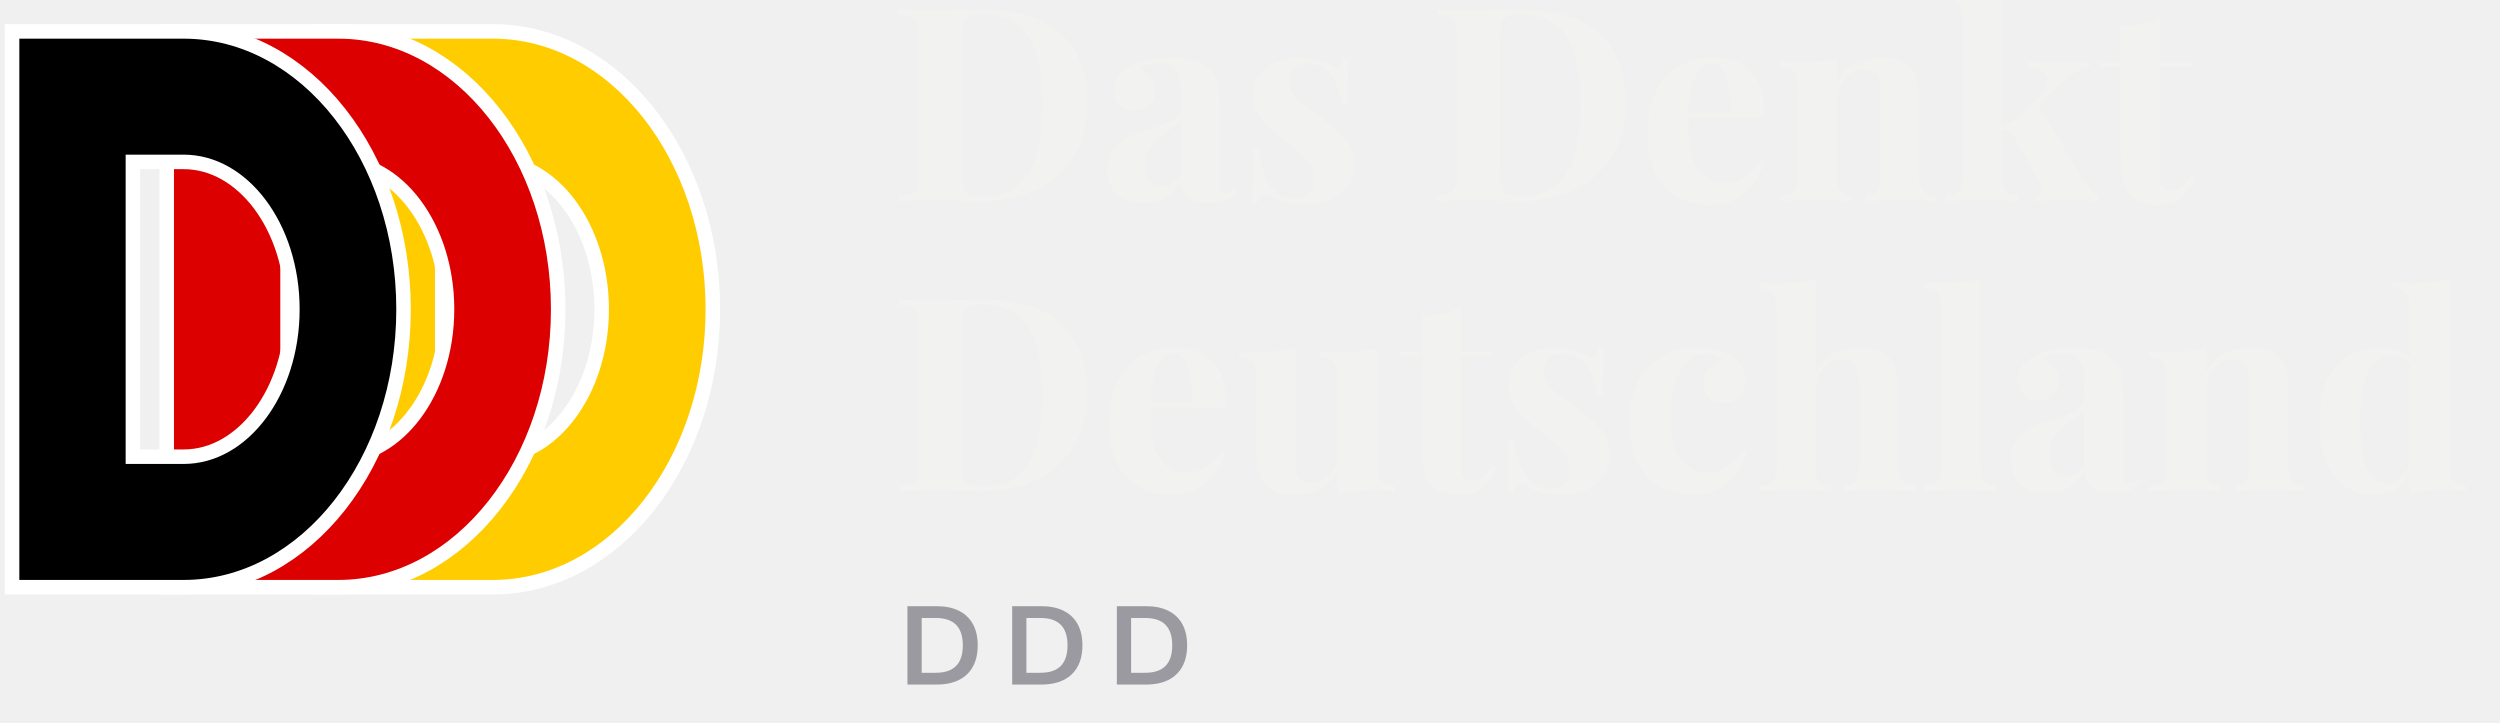
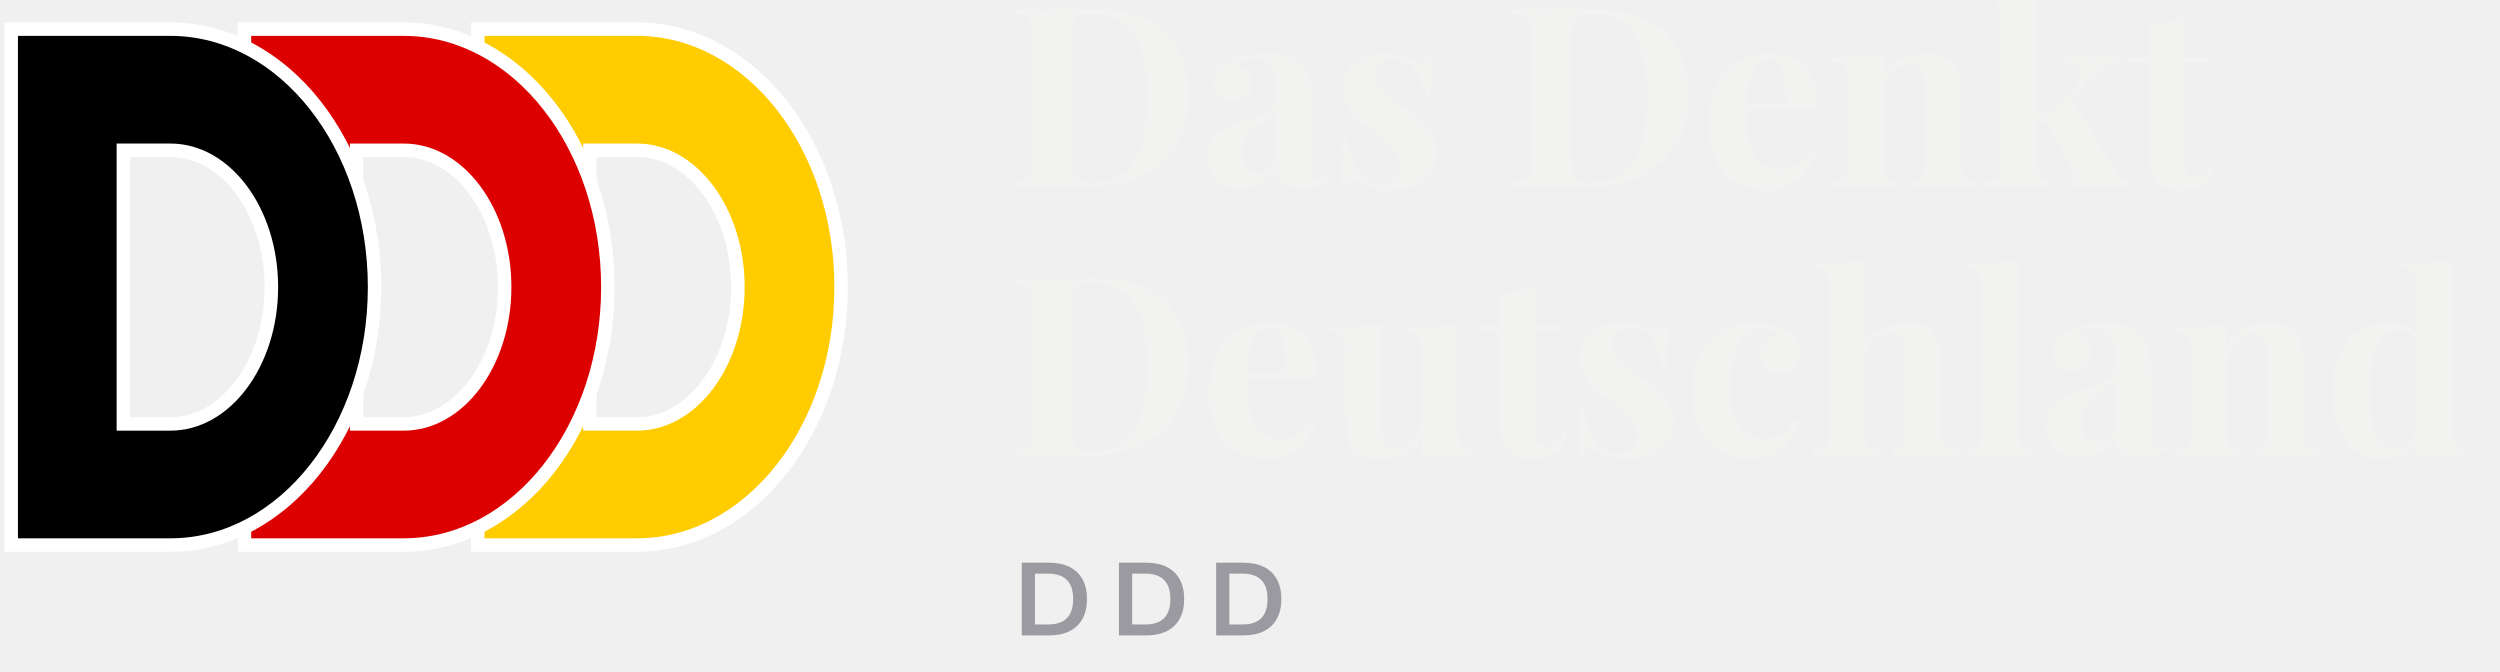
- <svg xmlns="http://www.w3.org/2000/svg" viewBox="-4 -8 517.3 149.6" role="img" aria-label="DDD — Das Denkt Deutschland">
+ <svg xmlns="http://www.w3.org/2000/svg" viewBox="-4 -8 557.3 149.6" role="img" aria-label="DDD — Das Denkt Deutschland">
  <defs>
    <path id="d" fill-rule="evenodd" d="M0 0 H34 A44 56 0 0 1 34 112 H0 Z M22 24 V88 H34 A24 32 0 0 0 34 24 Z" />
+     <path id="loch" d="M22 24 V88 H34 A24 32 0 0 0 34 24 Z" />
+     <mask id="mr" maskUnits="userSpaceOnUse" x="-10" y="-10" width="210" height="135">
+       <rect x="-10" y="-10" width="210" height="135" fill="#fff" />
+       <use href="#loch" fill="#000" stroke="#000" stroke-width="6" />
+     </mask>
+     <mask id="mg" maskUnits="userSpaceOnUse" x="-10" y="-10" width="210" height="135">
+       <rect x="-10" y="-10" width="210" height="135" fill="#fff" />
+       <use href="#loch" fill="#000" stroke="#000" stroke-width="6" />
+       <use href="#loch" transform="translate(52 0)" fill="#000" stroke="#000" stroke-width="6" />
+     </mask>
  </defs>
-   <use href="#d" transform="translate(64 0)" fill="#FFCC00" stroke="#FFFFFF" stroke-width="6" paint-order="stroke" />
-   <use href="#d" transform="translate(32 0)" fill="#DD0000" stroke="#FFFFFF" stroke-width="6" paint-order="stroke" />
+   <g mask="url(#mg)">
+     <use href="#d" transform="translate(104 0)" fill="#FFCC00" stroke="#FFFFFF" stroke-width="6" paint-order="stroke" />
+   </g>
+   <g mask="url(#mr)">
+     <use href="#d" transform="translate(52 0)" fill="#DD0000" stroke="#FFFFFF" stroke-width="6" paint-order="stroke" />
+   </g>
  <use href="#d" fill="#000000" stroke="#FFFFFF" stroke-width="6" paint-order="stroke" />
  <g fill="#F2F2F0">
-     <path d="M199.208 -6Q210.24 -6 215.616 -0.988Q220.992 4.024 220.992 13.376Q220.992 19.48 218.36 24.044Q215.728 28.608 210.716 31.128Q205.704 33.648 198.704 33.648Q197.808 33.648 196.352 33.592Q194.896 33.536 193.328 33.508Q191.76 33.48 190.528 33.48Q188.064 33.48 185.684 33.508Q183.304 33.536 181.904 33.648V32.528Q183.696 32.416 184.592 32.08Q185.488 31.744 185.796 30.736Q186.104 29.728 186.104 27.712V-0.064Q186.104 -2.136 185.796 -3.116Q185.488 -4.096 184.564 -4.46Q183.64 -4.824 181.904 -4.88V-6Q183.304 -5.944 185.684 -5.86Q188.064 -5.776 190.416 -5.832Q192.432 -5.888 194.98 -5.944Q197.528 -6 199.208 -6ZM199.152 -4.992Q196.576 -4.992 195.792 -4.04Q195.008 -3.088 195.008 -0.176V27.824Q195.008 30.736 195.82 31.688Q196.632 32.64 199.208 32.64Q203.912 32.64 206.628 30.428Q209.344 28.216 210.52 23.96Q211.696 19.704 211.696 13.6Q211.696 7.328 210.436 3.212Q209.176 -0.904 206.432 -2.948Q203.688 -4.992 199.152 -4.992ZM232.528 34.04Q230.008 34.04 228.328 33.088Q226.648 32.136 225.864 30.54Q225.08 28.944 225.08 27.04Q225.08 24.632 226.172 23.12Q227.264 21.608 229.0 20.656Q230.736 19.704 232.668 19.088Q234.6 18.472 236.364 17.884Q238.128 17.296 239.22 16.484Q240.312 15.672 240.312 14.384V10.016Q240.312 8.56 239.836 7.412Q239.36 6.264 238.38 5.648Q237.4 5.032 235.832 5.032Q234.712 5.032 233.592 5.34Q232.472 5.648 231.744 6.376Q233.312 6.936 234.18 8.084Q235.048 9.232 235.048 10.688Q235.048 12.592 233.732 13.712Q232.416 14.832 230.624 14.832Q228.608 14.832 227.572 13.572Q226.536 12.312 226.536 10.52Q226.536 8.896 227.348 7.832Q228.16 6.768 229.616 5.816Q231.184 4.92 233.396 4.416Q235.608 3.912 238.184 3.912Q240.76 3.912 242.832 4.444Q244.904 4.976 246.304 6.376Q247.592 7.664 247.984 9.54Q248.376 11.416 248.376 14.272V29.504Q248.376 30.904 248.656 31.436Q248.936 31.968 249.608 31.968Q250.112 31.968 250.588 31.688Q251.064 31.408 251.624 31.016L252.184 31.968Q251.008 32.976 249.468 33.508Q247.928 34.04 246.024 34.04Q243.952 34.04 242.72 33.452Q241.488 32.864 240.956 31.856Q240.424 30.848 240.424 29.504Q239.08 31.632 237.176 32.836Q235.272 34.04 232.528 34.04ZM236.504 30.456Q237.624 30.456 238.548 29.924Q239.472 29.392 240.312 28.16V16.68Q239.808 17.52 238.912 18.192Q238.016 18.864 237.008 19.564Q236 20.264 235.076 21.104Q234.152 21.944 233.592 23.176Q233.032 24.408 233.032 26.144Q233.032 28.328 233.984 29.392Q234.936 30.456 236.504 30.456ZM264.896 3.912Q267.248 3.912 269.012 4.5Q270.776 5.088 271.56 5.648Q273.464 6.936 273.912 3.968H275.088Q274.976 5.536 274.92 7.804Q274.864 10.072 274.864 13.824H273.688Q273.408 11.752 272.624 9.736Q271.84 7.72 270.356 6.432Q268.872 5.144 266.52 5.144Q264.896 5.144 263.776 6.068Q262.656 6.992 262.656 8.728Q262.656 10.408 263.664 11.668Q264.672 12.928 266.268 14.076Q267.864 15.224 269.6 16.512Q271.448 17.912 272.96 19.284Q274.472 20.656 275.368 22.28Q276.264 23.904 276.264 26.144Q276.264 28.664 274.808 30.54Q273.352 32.416 270.972 33.424Q268.592 34.432 265.68 34.432Q264.0 34.432 262.684 34.096Q261.368 33.76 260.416 33.256Q259.688 32.92 259.044 32.612Q258.4 32.304 257.84 32.08Q257.28 31.912 256.86 32.472Q256.44 33.032 256.216 34.04H255.04Q255.152 32.248 255.208 29.672Q255.264 27.096 255.264 22.84H256.44Q256.776 25.864 257.672 28.188Q258.568 30.512 260.108 31.828Q261.648 33.144 264.0 33.144Q264.952 33.144 265.848 32.752Q266.744 32.36 267.332 31.464Q267.92 30.568 267.92 29.168Q267.92 26.704 266.324 25.08Q264.728 23.456 262.264 21.552Q260.472 20.096 258.876 18.668Q257.28 17.24 256.272 15.532Q255.264 13.824 255.264 11.64Q255.264 9.12 256.608 7.384Q257.952 5.648 260.164 4.78Q262.376 3.912 264.896 3.912ZM310.592 -6Q321.624 -6 327.0 -0.988Q332.376 4.024 332.376 13.376Q332.376 19.48 329.744 24.044Q327.112 28.608 322.1 31.128Q317.088 33.648 310.088 33.648Q309.192 33.648 307.736 33.592Q306.28 33.536 304.712 33.508Q303.144 33.48 301.912 33.48Q299.448 33.48 297.068 33.508Q294.688 33.536 293.288 33.648V32.528Q295.08 32.416 295.976 32.08Q296.872 31.744 297.18 30.736Q297.488 29.728 297.488 27.712V-0.064Q297.488 -2.136 297.18 -3.116Q296.872 -4.096 295.948 -4.46Q295.024 -4.824 293.288 -4.88V-6Q294.688 -5.944 297.068 -5.86Q299.448 -5.776 301.8 -5.832Q303.816 -5.888 306.364 -5.944Q308.912 -6 310.592 -6ZM310.536 -4.992Q307.96 -4.992 307.176 -4.04Q306.392 -3.088 306.392 -0.176V27.824Q306.392 30.736 307.204 31.688Q308.016 32.64 310.592 32.64Q315.296 32.64 318.012 30.428Q320.728 28.216 321.904 23.96Q323.08 19.704 323.08 13.6Q323.08 7.328 321.82 3.212Q320.56 -0.904 317.816 -2.948Q315.072 -4.992 310.536 -4.992ZM350.632 3.912Q355.56 3.912 358.36 6.824Q361.16 9.736 361.16 16.344H342.736L342.624 15.28H354.104Q354.16 12.536 353.768 10.212Q353.376 7.888 352.536 6.488Q351.696 5.088 350.296 5.088Q348.336 5.088 346.964 7.552Q345.592 10.016 345.312 15.728L345.48 16.064Q345.424 16.736 345.396 17.464Q345.368 18.192 345.368 18.976Q345.368 22.84 346.46 25.248Q347.552 27.656 349.232 28.748Q350.912 29.84 352.648 29.84Q353.824 29.84 355.084 29.476Q356.344 29.112 357.632 28.132Q358.92 27.152 360.04 25.36L361.048 25.696Q360.376 27.824 358.92 29.84Q357.464 31.856 355.224 33.144Q352.984 34.432 349.848 34.432Q346.04 34.432 343.128 32.808Q340.216 31.184 338.564 27.88Q336.912 24.576 336.912 19.48Q336.912 14.272 338.676 10.8Q340.44 7.328 343.548 5.62Q346.656 3.912 350.632 3.912ZM385.24 3.912Q387.592 3.912 389.076 4.5Q390.56 5.088 391.4 6.096Q392.296 7.16 392.716 8.84Q393.136 10.52 393.136 13.376V28.44Q393.136 30.792 393.948 31.632Q394.76 32.472 396.72 32.472V33.648Q395.656 33.592 393.528 33.508Q391.4 33.424 389.328 33.424Q387.2 33.424 385.156 33.508Q383.112 33.592 382.048 33.648V32.472Q383.728 32.472 384.4 31.632Q385.072 30.792 385.072 28.44V11.024Q385.072 9.624 384.792 8.588Q384.512 7.552 383.784 6.964Q383.056 6.376 381.6 6.376Q380.088 6.376 378.828 7.216Q377.568 8.056 376.812 9.54Q376.056 11.024 376.056 12.872V28.44Q376.056 30.792 376.756 31.632Q377.456 32.472 379.08 32.472V33.648Q378.072 33.592 376.14 33.508Q374.208 33.424 372.136 33.424Q370.008 33.424 367.768 33.508Q365.528 33.592 364.408 33.648V32.472Q366.368 32.472 367.18 31.632Q367.992 30.792 367.992 28.44V10.8Q367.992 8.28 367.236 7.076Q366.48 5.872 364.408 5.872V4.696Q366.2 4.864 367.88 4.864Q370.232 4.864 372.276 4.668Q374.32 4.472 376.056 4.08V9.12Q377.456 6.264 379.864 5.088Q382.272 3.912 385.24 3.912ZM410.16 -10.2V28.44Q410.16 30.792 410.916 31.632Q411.672 32.472 413.52 32.472V33.648Q412.456 33.592 410.412 33.508Q408.368 33.424 406.24 33.424Q404.056 33.424 401.844 33.508Q399.632 33.592 398.512 33.648V32.472Q400.472 32.472 401.284 31.632Q402.096 30.792 402.096 28.44V-3.48Q402.096 -6 401.34 -7.204Q400.584 -8.408 398.512 -8.408V-9.584Q400.304 -9.416 401.984 -9.416Q404.28 -9.416 406.352 -9.612Q408.424 -9.808 410.16 -10.2ZM428.416 4.696V5.816Q426.68 6.152 424.944 7.272Q423.208 8.392 421.416 10.128L417.104 14.608L417.664 13.544L427.24 29.56Q427.856 30.568 428.528 31.352Q429.2 32.136 430.152 32.472V33.648Q429.312 33.592 427.632 33.508Q425.952 33.424 424.272 33.424Q422.2 33.424 420.128 33.508Q418.056 33.592 417.048 33.648V32.472Q418.168 32.472 418.56 31.94Q418.952 31.408 418.448 30.568L412.904 20.544Q412.232 19.48 411.588 19.172Q410.944 18.864 409.88 18.808V17.744Q411.056 17.632 411.924 17.352Q412.792 17.072 413.52 16.288L417.776 12.144Q419.68 10.352 419.68 8.952Q419.68 7.552 418.476 6.712Q417.272 5.872 415.312 5.816V4.696Q416.88 4.752 418.728 4.808Q420.576 4.864 421.864 4.864Q422.984 4.864 424.244 4.836Q425.504 4.808 426.624 4.78Q427.744 4.752 428.416 4.696ZM442.92 -4.488V4.696H449.528V5.816H442.92V28.44Q442.92 30.12 443.536 30.82Q444.152 31.52 445.384 31.52Q446.392 31.52 447.4 30.764Q448.408 30.008 449.192 28.16L450.144 28.664Q449.248 31.184 447.428 32.808Q445.608 34.432 442.472 34.432Q440.624 34.432 439.224 33.956Q437.824 33.48 436.872 32.528Q435.64 31.296 435.248 29.476Q434.856 27.656 434.856 24.744V5.816H430.152V4.696H434.856V-2.696Q437.208 -2.696 439.196 -3.116Q441.184 -3.536 442.92 -4.488Z" />
-     <path d="M199.208 54Q210.24 54 215.616 59.012Q220.992 64.024 220.992 73.376Q220.992 79.48 218.36 84.044Q215.728 88.608 210.716 91.128Q205.704 93.648 198.704 93.648Q197.808 93.648 196.352 93.592Q194.896 93.536 193.328 93.508Q191.76 93.48 190.528 93.48Q188.064 93.48 185.684 93.508Q183.304 93.536 181.904 93.648V92.528Q183.696 92.416 184.592 92.08Q185.488 91.744 185.796 90.736Q186.104 89.728 186.104 87.712V59.936Q186.104 57.864 185.796 56.884Q185.488 55.904 184.564 55.54Q183.64 55.176 181.904 55.12V54Q183.304 54.056 185.684 54.14Q188.064 54.224 190.416 54.168Q192.432 54.112 194.98 54.056Q197.528 54 199.208 54ZM199.152 55.008Q196.576 55.008 195.792 55.96Q195.008 56.912 195.008 59.824V87.824Q195.008 90.736 195.82 91.688Q196.632 92.64 199.208 92.64Q203.912 92.64 206.628 90.428Q209.344 88.216 210.52 83.96Q211.696 79.704 211.696 73.6Q211.696 67.328 210.436 63.212Q209.176 59.096 206.432 57.052Q203.688 55.008 199.152 55.008ZM239.248 63.912Q244.176 63.912 246.976 66.824Q249.776 69.736 249.776 76.344H231.352L231.24 75.28H242.72Q242.776 72.536 242.384 70.212Q241.992 67.888 241.152 66.488Q240.312 65.088 238.912 65.088Q236.952 65.088 235.58 67.552Q234.208 70.016 233.928 75.728L234.096 76.064Q234.04 76.736 234.012 77.464Q233.984 78.192 233.984 78.976Q233.984 82.84 235.076 85.248Q236.168 87.656 237.848 88.748Q239.528 89.84 241.264 89.84Q242.44 89.84 243.7 89.476Q244.96 89.112 246.248 88.132Q247.536 87.152 248.656 85.36L249.664 85.696Q248.992 87.824 247.536 89.84Q246.08 91.856 243.84 93.144Q241.6 94.432 238.464 94.432Q234.656 94.432 231.744 92.808Q228.832 91.184 227.18 87.88Q225.528 84.576 225.528 79.48Q225.528 74.272 227.292 70.8Q229.056 67.328 232.164 65.62Q235.272 63.912 239.248 63.912ZM280.912 64.08V87.544Q280.912 90.064 281.696 91.268Q282.48 92.472 284.496 92.472V93.648Q282.76 93.48 281.024 93.48Q278.672 93.48 276.656 93.648Q274.64 93.816 272.848 94.264V89.224Q271.504 92.024 269.124 93.228Q266.744 94.432 263.832 94.432Q261.48 94.432 260.024 93.816Q258.568 93.2 257.728 92.248Q256.776 91.184 256.384 89.448Q255.992 87.712 255.992 84.968V70.8Q255.992 68.28 255.236 67.076Q254.48 65.872 252.408 65.872V64.696Q254.2 64.864 255.88 64.864Q258.232 64.864 260.276 64.668Q262.32 64.472 264.056 64.08V87.264Q264.056 88.664 264.308 89.728Q264.56 90.792 265.288 91.38Q266.016 91.968 267.416 91.968Q268.928 91.968 270.132 91.128Q271.336 90.288 272.092 88.804Q272.848 87.32 272.848 85.472V70.8Q272.848 68.28 272.092 67.076Q271.336 65.872 269.264 65.872V64.696Q271.056 64.864 272.736 64.864Q275.088 64.864 277.132 64.668Q279.176 64.472 280.912 64.08ZM298.328 55.512V64.696H304.936V65.816H298.328V88.44Q298.328 90.12 298.944 90.82Q299.56 91.52 300.792 91.52Q301.8 91.52 302.808 90.764Q303.816 90.008 304.6 88.16L305.552 88.664Q304.656 91.184 302.836 92.808Q301.016 94.432 297.88 94.432Q296.032 94.432 294.632 93.956Q293.232 93.48 292.28 92.528Q291.048 91.296 290.656 89.476Q290.264 87.656 290.264 84.744V65.816H285.56V64.696H290.264V57.304Q292.616 57.304 294.604 56.884Q296.592 56.464 298.328 55.512ZM317.76 63.912Q320.112 63.912 321.876 64.5Q323.64 65.088 324.424 65.648Q326.328 66.936 326.776 63.968H327.952Q327.84 65.536 327.784 67.804Q327.728 70.072 327.728 73.824H326.552Q326.272 71.752 325.488 69.736Q324.704 67.72 323.22 66.432Q321.736 65.144 319.384 65.144Q317.76 65.144 316.64 66.068Q315.52 66.992 315.52 68.728Q315.52 70.408 316.528 71.668Q317.536 72.928 319.132 74.076Q320.728 75.224 322.464 76.512Q324.312 77.912 325.824 79.284Q327.336 80.656 328.232 82.28Q329.128 83.904 329.128 86.144Q329.128 88.664 327.672 90.54Q326.216 92.416 323.836 93.424Q321.456 94.432 318.544 94.432Q316.864 94.432 315.548 94.096Q314.232 93.76 313.28 93.256Q312.552 92.92 311.908 92.612Q311.264 92.304 310.704 92.08Q310.144 91.912 309.724 92.472Q309.304 93.032 309.08 94.04H307.904Q308.016 92.248 308.072 89.672Q308.128 87.096 308.128 82.84H309.304Q309.64 85.864 310.536 88.188Q311.432 90.512 312.972 91.828Q314.512 93.144 316.864 93.144Q317.816 93.144 318.712 92.752Q319.608 92.36 320.196 91.464Q320.784 90.568 320.784 89.168Q320.784 86.704 319.188 85.08Q317.592 83.456 315.128 81.552Q313.336 80.096 311.74 78.668Q310.144 77.24 309.136 75.532Q308.128 73.824 308.128 71.64Q308.128 69.12 309.472 67.384Q310.816 65.648 313.028 64.78Q315.24 63.912 317.76 63.912ZM347.104 63.912Q349.288 63.912 351.108 64.388Q352.928 64.864 354.104 65.592Q355.56 66.488 356.372 67.804Q357.184 69.12 357.184 70.856Q357.184 72.816 355.952 74.076Q354.72 75.336 352.76 75.336Q350.8 75.336 349.624 74.216Q348.448 73.096 348.448 71.192Q348.448 69.4 349.568 68.196Q350.688 66.992 352.144 66.6Q351.696 66.04 350.8 65.648Q349.904 65.256 348.784 65.256Q347.048 65.256 345.732 66.264Q344.416 67.272 343.52 69.064Q342.624 70.856 342.148 73.264Q341.672 75.672 341.672 78.528Q341.672 82.84 342.764 85.304Q343.856 87.768 345.564 88.776Q347.272 89.784 349.12 89.784Q350.184 89.784 351.444 89.448Q352.704 89.112 354.02 88.104Q355.336 87.096 356.456 85.248L357.408 85.584Q356.792 87.656 355.392 89.728Q353.992 91.8 351.752 93.116Q349.512 94.432 346.264 94.432Q342.624 94.432 339.684 92.836Q336.744 91.24 334.98 87.908Q333.216 84.576 333.216 79.312Q333.216 74.272 335.036 70.828Q336.856 67.384 339.992 65.648Q343.128 63.912 347.104 63.912ZM371.688 49.856V69.12Q373.088 66.208 375.468 65.06Q377.848 63.912 380.816 63.912Q383.224 63.912 384.68 64.5Q386.136 65.088 386.976 66.096Q387.928 67.16 388.348 68.84Q388.768 70.52 388.768 73.376V88.44Q388.768 90.792 389.58 91.632Q390.392 92.472 392.352 92.472V93.648Q391.288 93.592 389.132 93.508Q386.976 93.424 384.96 93.424Q382.776 93.424 380.732 93.508Q378.688 93.592 377.68 93.648V92.472Q379.36 92.472 380.032 91.632Q380.704 90.792 380.704 88.44V71.024Q380.704 69.624 380.424 68.588Q380.144 67.552 379.388 66.964Q378.632 66.376 377.232 66.376Q375.72 66.376 374.46 67.188Q373.2 68.0 372.444 69.456Q371.688 70.912 371.688 72.816V88.44Q371.688 90.792 372.36 91.632Q373.032 92.472 374.712 92.472V93.648Q373.704 93.592 371.744 93.508Q369.784 93.424 367.768 93.424Q365.584 93.424 363.372 93.508Q361.16 93.592 360.04 93.648V92.472Q362.0 92.472 362.812 91.632Q363.624 90.792 363.624 88.44V56.576Q363.624 54.056 362.868 52.852Q362.112 51.648 360.04 51.648V50.472Q361.832 50.64 363.512 50.64Q365.808 50.64 367.88 50.444Q369.952 50.248 371.688 49.856ZM405.792 49.8V88.44Q405.792 90.792 406.604 91.632Q407.416 92.472 409.376 92.472V93.648Q408.312 93.592 406.184 93.508Q404.056 93.424 401.872 93.424Q399.688 93.424 397.476 93.508Q395.264 93.592 394.144 93.648V92.472Q396.104 92.472 396.916 91.632Q397.728 90.792 397.728 88.44V56.52Q397.728 54 396.972 52.796Q396.216 51.592 394.144 51.592V50.416Q395.936 50.584 397.616 50.584Q399.912 50.584 401.984 50.388Q404.056 50.192 405.792 49.8ZM419.512 94.04Q416.992 94.04 415.312 93.088Q413.632 92.136 412.848 90.54Q412.064 88.944 412.064 87.04Q412.064 84.632 413.156 83.12Q414.248 81.608 415.984 80.656Q417.72 79.704 419.652 79.088Q421.584 78.472 423.348 77.884Q425.112 77.296 426.204 76.484Q427.296 75.672 427.296 74.384V70.016Q427.296 68.56 426.82 67.412Q426.344 66.264 425.364 65.648Q424.384 65.032 422.816 65.032Q421.696 65.032 420.576 65.34Q419.456 65.648 418.728 66.376Q420.296 66.936 421.164 68.084Q422.032 69.232 422.032 70.688Q422.032 72.592 420.716 73.712Q419.4 74.832 417.608 74.832Q415.592 74.832 414.556 73.572Q413.52 72.312 413.52 70.52Q413.52 68.896 414.332 67.832Q415.144 66.768 416.6 65.816Q418.168 64.92 420.38 64.416Q422.592 63.912 425.168 63.912Q427.744 63.912 429.816 64.444Q431.888 64.976 433.288 66.376Q434.576 67.664 434.968 69.54Q435.36 71.416 435.36 74.272V89.504Q435.36 90.904 435.64 91.436Q435.92 91.968 436.592 91.968Q437.096 91.968 437.572 91.688Q438.048 91.408 438.608 91.016L439.168 91.968Q437.992 92.976 436.452 93.508Q434.912 94.04 433.008 94.04Q430.936 94.04 429.704 93.452Q428.472 92.864 427.94 91.856Q427.408 90.848 427.408 89.504Q426.064 91.632 424.16 92.836Q422.256 94.04 419.512 94.04ZM423.488 90.456Q424.608 90.456 425.532 89.924Q426.456 89.392 427.296 88.16V76.68Q426.792 77.52 425.896 78.192Q425 78.864 423.992 79.564Q422.984 80.264 422.06 81.104Q421.136 81.944 420.576 83.176Q420.016 84.408 420.016 86.144Q420.016 88.328 420.968 89.392Q421.92 90.456 423.488 90.456ZM461.624 63.912Q463.976 63.912 465.46 64.5Q466.944 65.088 467.784 66.096Q468.68 67.16 469.1 68.84Q469.52 70.52 469.52 73.376V88.44Q469.52 90.792 470.332 91.632Q471.144 92.472 473.104 92.472V93.648Q472.04 93.592 469.912 93.508Q467.784 93.424 465.712 93.424Q463.584 93.424 461.54 93.508Q459.496 93.592 458.432 93.648V92.472Q460.112 92.472 460.784 91.632Q461.456 90.792 461.456 88.44V71.024Q461.456 69.624 461.176 68.588Q460.896 67.552 460.168 66.964Q459.44 66.376 457.984 66.376Q456.472 66.376 455.212 67.216Q453.952 68.056 453.196 69.54Q452.44 71.024 452.44 72.872V88.44Q452.44 90.792 453.14 91.632Q453.84 92.472 455.464 92.472V93.648Q454.456 93.592 452.524 93.508Q450.592 93.424 448.52 93.424Q446.392 93.424 444.152 93.508Q441.912 93.592 440.792 93.648V92.472Q442.752 92.472 443.564 91.632Q444.376 90.792 444.376 88.44V70.8Q444.376 68.28 443.62 67.076Q442.864 65.872 440.792 65.872V64.696Q442.584 64.864 444.264 64.864Q446.616 64.864 448.66 64.668Q450.704 64.472 452.44 64.08V69.12Q453.84 66.264 456.248 65.088Q458.656 63.912 461.624 63.912ZM502.728 49.8V87.488Q502.728 90.008 503.512 91.212Q504.296 92.416 506.312 92.416V93.592Q504.576 93.424 502.84 93.424Q500.488 93.424 498.444 93.592Q496.4 93.76 494.664 94.208V56.52Q494.664 54 493.908 52.796Q493.152 51.592 491.08 51.592V50.416Q492.872 50.584 494.552 50.584Q496.848 50.584 498.92 50.388Q500.992 50.192 502.728 49.8ZM488.448 63.912Q490.912 63.912 492.788 64.724Q494.664 65.536 495.728 67.44L495.056 68.056Q494.328 66.712 493.124 66.124Q491.92 65.536 490.576 65.536Q487.72 65.536 486.04 68.868Q484.36 72.2 484.416 79.144Q484.416 83.904 485.06 86.732Q485.704 89.56 486.908 90.792Q488.112 92.024 489.68 92.024Q491.584 92.024 493.096 90.512Q494.608 89.0 494.72 86.424L495 88.384Q494.16 91.352 492.284 92.892Q490.408 94.432 487.384 94.432Q484.08 94.432 481.476 92.808Q478.872 91.184 477.416 87.796Q475.96 84.408 475.96 79.032Q475.96 73.936 477.584 70.604Q479.208 67.272 482.036 65.592Q484.864 63.912 488.448 63.912Z" />
+     <path d="M239.208 -6Q250.24 -6 255.616 -0.988Q260.992 4.024 260.992 13.376Q260.992 19.48 258.36 24.044Q255.728 28.608 250.716 31.128Q245.704 33.648 238.704 33.648Q237.808 33.648 236.352 33.592Q234.896 33.536 233.328 33.508Q231.76 33.48 230.528 33.48Q228.064 33.48 225.684 33.508Q223.304 33.536 221.904 33.648V32.528Q223.696 32.416 224.592 32.08Q225.488 31.744 225.796 30.736Q226.104 29.728 226.104 27.712V-0.064Q226.104 -2.136 225.796 -3.116Q225.488 -4.096 224.564 -4.46Q223.64 -4.824 221.904 -4.88V-6Q223.304 -5.944 225.684 -5.86Q228.064 -5.776 230.416 -5.832Q232.432 -5.888 234.98 -5.944Q237.528 -6 239.208 -6ZM239.152 -4.992Q236.576 -4.992 235.792 -4.04Q235.008 -3.088 235.008 -0.176V27.824Q235.008 30.736 235.82 31.688Q236.632 32.64 239.208 32.64Q243.912 32.64 246.628 30.428Q249.344 28.216 250.52 23.96Q251.696 19.704 251.696 13.6Q251.696 7.328 250.436 3.212Q249.176 -0.904 246.432 -2.948Q243.688 -4.992 239.152 -4.992ZM272.528 34.04Q270.008 34.04 268.328 33.088Q266.648 32.136 265.864 30.54Q265.08 28.944 265.08 27.04Q265.08 24.632 266.172 23.12Q267.264 21.608 269.0 20.656Q270.736 19.704 272.668 19.088Q274.6 18.472 276.364 17.884Q278.128 17.296 279.22 16.484Q280.312 15.672 280.312 14.384V10.016Q280.312 8.56 279.836 7.412Q279.36 6.264 278.38 5.648Q277.4 5.032 275.832 5.032Q274.712 5.032 273.592 5.34Q272.472 5.648 271.744 6.376Q273.312 6.936 274.18 8.084Q275.048 9.232 275.048 10.688Q275.048 12.592 273.732 13.712Q272.416 14.832 270.624 14.832Q268.608 14.832 267.572 13.572Q266.536 12.312 266.536 10.52Q266.536 8.896 267.348 7.832Q268.16 6.768 269.616 5.816Q271.184 4.92 273.396 4.416Q275.608 3.912 278.184 3.912Q280.76 3.912 282.832 4.444Q284.904 4.976 286.304 6.376Q287.592 7.664 287.984 9.54Q288.376 11.416 288.376 14.272V29.504Q288.376 30.904 288.656 31.436Q288.936 31.968 289.608 31.968Q290.112 31.968 290.588 31.688Q291.064 31.408 291.624 31.016L292.184 31.968Q291.008 32.976 289.468 33.508Q287.928 34.04 286.024 34.04Q283.952 34.04 282.72 33.452Q281.488 32.864 280.956 31.856Q280.424 30.848 280.424 29.504Q279.08 31.632 277.176 32.836Q275.272 34.04 272.528 34.04ZM276.504 30.456Q277.624 30.456 278.548 29.924Q279.472 29.392 280.312 28.16V16.68Q279.808 17.52 278.912 18.192Q278.016 18.864 277.008 19.564Q276.0 20.264 275.076 21.104Q274.152 21.944 273.592 23.176Q273.032 24.408 273.032 26.144Q273.032 28.328 273.984 29.392Q274.936 30.456 276.504 30.456ZM304.896 3.912Q307.248 3.912 309.012 4.5Q310.776 5.088 311.56 5.648Q313.464 6.936 313.912 3.968H315.088Q314.976 5.536 314.92 7.804Q314.864 10.072 314.864 13.824H313.688Q313.408 11.752 312.624 9.736Q311.84 7.72 310.356 6.432Q308.872 5.144 306.52 5.144Q304.896 5.144 303.776 6.068Q302.656 6.992 302.656 8.728Q302.656 10.408 303.664 11.668Q304.672 12.928 306.268 14.076Q307.864 15.224 309.6 16.512Q311.448 17.912 312.96 19.284Q314.472 20.656 315.368 22.28Q316.264 23.904 316.264 26.144Q316.264 28.664 314.808 30.54Q313.352 32.416 310.972 33.424Q308.592 34.432 305.68 34.432Q304.0 34.432 302.684 34.096Q301.368 33.76 300.416 33.256Q299.688 32.92 299.044 32.612Q298.4 32.304 297.84 32.08Q297.28 31.912 296.86 32.472Q296.44 33.032 296.216 34.04H295.04Q295.152 32.248 295.208 29.672Q295.264 27.096 295.264 22.84H296.44Q296.776 25.864 297.672 28.188Q298.568 30.512 300.108 31.828Q301.648 33.144 304.0 33.144Q304.952 33.144 305.848 32.752Q306.744 32.36 307.332 31.464Q307.92 30.568 307.92 29.168Q307.92 26.704 306.324 25.08Q304.728 23.456 302.264 21.552Q300.472 20.096 298.876 18.668Q297.28 17.24 296.272 15.532Q295.264 13.824 295.264 11.64Q295.264 9.12 296.608 7.384Q297.952 5.648 300.164 4.78Q302.376 3.912 304.896 3.912ZM350.592 -6Q361.624 -6 367.0 -0.988Q372.376 4.024 372.376 13.376Q372.376 19.48 369.744 24.044Q367.112 28.608 362.1 31.128Q357.088 33.648 350.088 33.648Q349.192 33.648 347.736 33.592Q346.28 33.536 344.712 33.508Q343.144 33.48 341.912 33.48Q339.448 33.48 337.068 33.508Q334.688 33.536 333.288 33.648V32.528Q335.08 32.416 335.976 32.08Q336.872 31.744 337.18 30.736Q337.488 29.728 337.488 27.712V-0.064Q337.488 -2.136 337.18 -3.116Q336.872 -4.096 335.948 -4.46Q335.024 -4.824 333.288 -4.88V-6Q334.688 -5.944 337.068 -5.86Q339.448 -5.776 341.8 -5.832Q343.816 -5.888 346.364 -5.944Q348.912 -6 350.592 -6ZM350.536 -4.992Q347.96 -4.992 347.176 -4.04Q346.392 -3.088 346.392 -0.176V27.824Q346.392 30.736 347.204 31.688Q348.016 32.64 350.592 32.64Q355.296 32.64 358.012 30.428Q360.728 28.216 361.904 23.96Q363.08 19.704 363.08 13.6Q363.08 7.328 361.82 3.212Q360.56 -0.904 357.816 -2.948Q355.072 -4.992 350.536 -4.992ZM390.632 3.912Q395.56 3.912 398.36 6.824Q401.16 9.736 401.16 16.344H382.736L382.624 15.28H394.104Q394.16 12.536 393.768 10.212Q393.376 7.888 392.536 6.488Q391.696 5.088 390.296 5.088Q388.336 5.088 386.964 7.552Q385.592 10.016 385.312 15.728L385.48 16.064Q385.424 16.736 385.396 17.464Q385.368 18.192 385.368 18.976Q385.368 22.84 386.46 25.248Q387.552 27.656 389.232 28.748Q390.912 29.84 392.648 29.84Q393.824 29.84 395.084 29.476Q396.344 29.112 397.632 28.132Q398.92 27.152 400.04 25.36L401.048 25.696Q400.376 27.824 398.92 29.84Q397.464 31.856 395.224 33.144Q392.984 34.432 389.848 34.432Q386.04 34.432 383.128 32.808Q380.216 31.184 378.564 27.88Q376.912 24.576 376.912 19.48Q376.912 14.272 378.676 10.8Q380.44 7.328 383.548 5.62Q386.656 3.912 390.632 3.912ZM425.24 3.912Q427.592 3.912 429.076 4.5Q430.56 5.088 431.4 6.096Q432.296 7.16 432.716 8.84Q433.136 10.52 433.136 13.376V28.44Q433.136 30.792 433.948 31.632Q434.76 32.472 436.72 32.472V33.648Q435.656 33.592 433.528 33.508Q431.4 33.424 429.328 33.424Q427.2 33.424 425.156 33.508Q423.112 33.592 422.048 33.648V32.472Q423.728 32.472 424.4 31.632Q425.072 30.792 425.072 28.44V11.024Q425.072 9.624 424.792 8.588Q424.512 7.552 423.784 6.964Q423.056 6.376 421.6 6.376Q420.088 6.376 418.828 7.216Q417.568 8.056 416.812 9.54Q416.056 11.024 416.056 12.872V28.44Q416.056 30.792 416.756 31.632Q417.456 32.472 419.08 32.472V33.648Q418.072 33.592 416.14 33.508Q414.208 33.424 412.136 33.424Q410.008 33.424 407.768 33.508Q405.528 33.592 404.408 33.648V32.472Q406.368 32.472 407.18 31.632Q407.992 30.792 407.992 28.44V10.8Q407.992 8.28 407.236 7.076Q406.48 5.872 404.408 5.872V4.696Q406.2 4.864 407.88 4.864Q410.232 4.864 412.276 4.668Q414.32 4.472 416.056 4.08V9.12Q417.456 6.264 419.864 5.088Q422.272 3.912 425.24 3.912ZM450.16 -10.2V28.44Q450.16 30.792 450.916 31.632Q451.672 32.472 453.52 32.472V33.648Q452.456 33.592 450.412 33.508Q448.368 33.424 446.24 33.424Q444.056 33.424 441.844 33.508Q439.632 33.592 438.512 33.648V32.472Q440.472 32.472 441.284 31.632Q442.096 30.792 442.096 28.44V-3.48Q442.096 -6 441.34 -7.204Q440.584 -8.408 438.512 -8.408V-9.584Q440.304 -9.416 441.984 -9.416Q444.28 -9.416 446.352 -9.612Q448.424 -9.808 450.16 -10.2ZM468.416 4.696V5.816Q466.68 6.152 464.944 7.272Q463.208 8.392 461.416 10.128L457.104 14.608L457.664 13.544L467.24 29.56Q467.856 30.568 468.528 31.352Q469.2 32.136 470.152 32.472V33.648Q469.312 33.592 467.632 33.508Q465.952 33.424 464.272 33.424Q462.2 33.424 460.128 33.508Q458.056 33.592 457.048 33.648V32.472Q458.168 32.472 458.56 31.94Q458.952 31.408 458.448 30.568L452.904 20.544Q452.232 19.48 451.588 19.172Q450.944 18.864 449.88 18.808V17.744Q451.056 17.632 451.924 17.352Q452.792 17.072 453.52 16.288L457.776 12.144Q459.68 10.352 459.68 8.952Q459.68 7.552 458.476 6.712Q457.272 5.872 455.312 5.816V4.696Q456.88 4.752 458.728 4.808Q460.576 4.864 461.864 4.864Q462.984 4.864 464.244 4.836Q465.504 4.808 466.624 4.78Q467.744 4.752 468.416 4.696ZM482.92 -4.488V4.696H489.528V5.816H482.92V28.44Q482.92 30.12 483.536 30.82Q484.152 31.52 485.384 31.52Q486.392 31.52 487.4 30.764Q488.408 30.008 489.192 28.16L490.144 28.664Q489.248 31.184 487.428 32.808Q485.608 34.432 482.472 34.432Q480.624 34.432 479.224 33.956Q477.824 33.48 476.872 32.528Q475.64 31.296 475.248 29.476Q474.856 27.656 474.856 24.744V5.816H470.152V4.696H474.856V-2.696Q477.208 -2.696 479.196 -3.116Q481.184 -3.536 482.92 -4.488Z" />
+     <path d="M239.208 54Q250.24 54 255.616 59.012Q260.992 64.024 260.992 73.376Q260.992 79.48 258.36 84.044Q255.728 88.608 250.716 91.128Q245.704 93.648 238.704 93.648Q237.808 93.648 236.352 93.592Q234.896 93.536 233.328 93.508Q231.76 93.48 230.528 93.48Q228.064 93.48 225.684 93.508Q223.304 93.536 221.904 93.648V92.528Q223.696 92.416 224.592 92.08Q225.488 91.744 225.796 90.736Q226.104 89.728 226.104 87.712V59.936Q226.104 57.864 225.796 56.884Q225.488 55.904 224.564 55.54Q223.64 55.176 221.904 55.12V54Q223.304 54.056 225.684 54.14Q228.064 54.224 230.416 54.168Q232.432 54.112 234.98 54.056Q237.528 54 239.208 54ZM239.152 55.008Q236.576 55.008 235.792 55.96Q235.008 56.912 235.008 59.824V87.824Q235.008 90.736 235.82 91.688Q236.632 92.64 239.208 92.64Q243.912 92.64 246.628 90.428Q249.344 88.216 250.52 83.96Q251.696 79.704 251.696 73.6Q251.696 67.328 250.436 63.212Q249.176 59.096 246.432 57.052Q243.688 55.008 239.152 55.008ZM279.248 63.912Q284.176 63.912 286.976 66.824Q289.776 69.736 289.776 76.344H271.352L271.24 75.28H282.72Q282.776 72.536 282.384 70.212Q281.992 67.888 281.152 66.488Q280.312 65.088 278.912 65.088Q276.952 65.088 275.58 67.552Q274.208 70.016 273.928 75.728L274.096 76.064Q274.04 76.736 274.012 77.464Q273.984 78.192 273.984 78.976Q273.984 82.84 275.076 85.248Q276.168 87.656 277.848 88.748Q279.528 89.84 281.264 89.84Q282.44 89.84 283.7 89.476Q284.96 89.112 286.248 88.132Q287.536 87.152 288.656 85.36L289.664 85.696Q288.992 87.824 287.536 89.84Q286.08 91.856 283.84 93.144Q281.6 94.432 278.464 94.432Q274.656 94.432 271.744 92.808Q268.832 91.184 267.18 87.88Q265.528 84.576 265.528 79.48Q265.528 74.272 267.292 70.8Q269.056 67.328 272.164 65.62Q275.272 63.912 279.248 63.912ZM320.912 64.08V87.544Q320.912 90.064 321.696 91.268Q322.48 92.472 324.496 92.472V93.648Q322.76 93.48 321.024 93.48Q318.672 93.48 316.656 93.648Q314.64 93.816 312.848 94.264V89.224Q311.504 92.024 309.124 93.228Q306.744 94.432 303.832 94.432Q301.48 94.432 300.024 93.816Q298.568 93.2 297.728 92.248Q296.776 91.184 296.384 89.448Q295.992 87.712 295.992 84.968V70.8Q295.992 68.28 295.236 67.076Q294.48 65.872 292.408 65.872V64.696Q294.2 64.864 295.88 64.864Q298.232 64.864 300.276 64.668Q302.32 64.472 304.056 64.08V87.264Q304.056 88.664 304.308 89.728Q304.56 90.792 305.288 91.38Q306.016 91.968 307.416 91.968Q308.928 91.968 310.132 91.128Q311.336 90.288 312.092 88.804Q312.848 87.32 312.848 85.472V70.8Q312.848 68.28 312.092 67.076Q311.336 65.872 309.264 65.872V64.696Q311.056 64.864 312.736 64.864Q315.088 64.864 317.132 64.668Q319.176 64.472 320.912 64.08ZM338.328 55.512V64.696H344.936V65.816H338.328V88.44Q338.328 90.12 338.944 90.82Q339.56 91.52 340.792 91.52Q341.8 91.52 342.808 90.764Q343.816 90.008 344.6 88.16L345.552 88.664Q344.656 91.184 342.836 92.808Q341.016 94.432 337.88 94.432Q336.032 94.432 334.632 93.956Q333.232 93.48 332.28 92.528Q331.048 91.296 330.656 89.476Q330.264 87.656 330.264 84.744V65.816H325.56V64.696H330.264V57.304Q332.616 57.304 334.604 56.884Q336.592 56.464 338.328 55.512ZM357.76 63.912Q360.112 63.912 361.876 64.5Q363.64 65.088 364.424 65.648Q366.328 66.936 366.776 63.968H367.952Q367.84 65.536 367.784 67.804Q367.728 70.072 367.728 73.824H366.552Q366.272 71.752 365.488 69.736Q364.704 67.72 363.22 66.432Q361.736 65.144 359.384 65.144Q357.76 65.144 356.64 66.068Q355.52 66.992 355.52 68.728Q355.52 70.408 356.528 71.668Q357.536 72.928 359.132 74.076Q360.728 75.224 362.464 76.512Q364.312 77.912 365.824 79.284Q367.336 80.656 368.232 82.28Q369.128 83.904 369.128 86.144Q369.128 88.664 367.672 90.54Q366.216 92.416 363.836 93.424Q361.456 94.432 358.544 94.432Q356.864 94.432 355.548 94.096Q354.232 93.76 353.28 93.256Q352.552 92.92 351.908 92.612Q351.264 92.304 350.704 92.08Q350.144 91.912 349.724 92.472Q349.304 93.032 349.08 94.04H347.904Q348.016 92.248 348.072 89.672Q348.128 87.096 348.128 82.84H349.304Q349.64 85.864 350.536 88.188Q351.432 90.512 352.972 91.828Q354.512 93.144 356.864 93.144Q357.816 93.144 358.712 92.752Q359.608 92.36 360.196 91.464Q360.784 90.568 360.784 89.168Q360.784 86.704 359.188 85.08Q357.592 83.456 355.128 81.552Q353.336 80.096 351.74 78.668Q350.144 77.24 349.136 75.532Q348.128 73.824 348.128 71.64Q348.128 69.12 349.472 67.384Q350.816 65.648 353.028 64.78Q355.24 63.912 357.76 63.912ZM387.104 63.912Q389.288 63.912 391.108 64.388Q392.928 64.864 394.104 65.592Q395.56 66.488 396.372 67.804Q397.184 69.12 397.184 70.856Q397.184 72.816 395.952 74.076Q394.72 75.336 392.76 75.336Q390.8 75.336 389.624 74.216Q388.448 73.096 388.448 71.192Q388.448 69.4 389.568 68.196Q390.688 66.992 392.144 66.6Q391.696 66.04 390.8 65.648Q389.904 65.256 388.784 65.256Q387.048 65.256 385.732 66.264Q384.416 67.272 383.52 69.064Q382.624 70.856 382.148 73.264Q381.672 75.672 381.672 78.528Q381.672 82.84 382.764 85.304Q383.856 87.768 385.564 88.776Q387.272 89.784 389.12 89.784Q390.184 89.784 391.444 89.448Q392.704 89.112 394.02 88.104Q395.336 87.096 396.456 85.248L397.408 85.584Q396.792 87.656 395.392 89.728Q393.992 91.8 391.752 93.116Q389.512 94.432 386.264 94.432Q382.624 94.432 379.684 92.836Q376.744 91.24 374.98 87.908Q373.216 84.576 373.216 79.312Q373.216 74.272 375.036 70.828Q376.856 67.384 379.992 65.648Q383.128 63.912 387.104 63.912ZM411.688 49.856V69.12Q413.088 66.208 415.468 65.06Q417.848 63.912 420.816 63.912Q423.224 63.912 424.68 64.5Q426.136 65.088 426.976 66.096Q427.928 67.16 428.348 68.84Q428.768 70.52 428.768 73.376V88.44Q428.768 90.792 429.58 91.632Q430.392 92.472 432.352 92.472V93.648Q431.288 93.592 429.132 93.508Q426.976 93.424 424.96 93.424Q422.776 93.424 420.732 93.508Q418.688 93.592 417.68 93.648V92.472Q419.36 92.472 420.032 91.632Q420.704 90.792 420.704 88.44V71.024Q420.704 69.624 420.424 68.588Q420.144 67.552 419.388 66.964Q418.632 66.376 417.232 66.376Q415.72 66.376 414.46 67.188Q413.2 68.0 412.444 69.456Q411.688 70.912 411.688 72.816V88.44Q411.688 90.792 412.36 91.632Q413.032 92.472 414.712 92.472V93.648Q413.704 93.592 411.744 93.508Q409.784 93.424 407.768 93.424Q405.584 93.424 403.372 93.508Q401.16 93.592 400.04 93.648V92.472Q402.0 92.472 402.812 91.632Q403.624 90.792 403.624 88.44V56.576Q403.624 54.056 402.868 52.852Q402.112 51.648 400.04 51.648V50.472Q401.832 50.64 403.512 50.64Q405.808 50.64 407.88 50.444Q409.952 50.248 411.688 49.856ZM445.792 49.8V88.44Q445.792 90.792 446.604 91.632Q447.416 92.472 449.376 92.472V93.648Q448.312 93.592 446.184 93.508Q444.056 93.424 441.872 93.424Q439.688 93.424 437.476 93.508Q435.264 93.592 434.144 93.648V92.472Q436.104 92.472 436.916 91.632Q437.728 90.792 437.728 88.44V56.52Q437.728 54 436.972 52.796Q436.216 51.592 434.144 51.592V50.416Q435.936 50.584 437.616 50.584Q439.912 50.584 441.984 50.388Q444.056 50.192 445.792 49.8ZM459.512 94.04Q456.992 94.04 455.312 93.088Q453.632 92.136 452.848 90.54Q452.064 88.944 452.064 87.04Q452.064 84.632 453.156 83.12Q454.248 81.608 455.984 80.656Q457.72 79.704 459.652 79.088Q461.584 78.472 463.348 77.884Q465.112 77.296 466.204 76.484Q467.296 75.672 467.296 74.384V70.016Q467.296 68.56 466.82 67.412Q466.344 66.264 465.364 65.648Q464.384 65.032 462.816 65.032Q461.696 65.032 460.576 65.34Q459.456 65.648 458.728 66.376Q460.296 66.936 461.164 68.084Q462.032 69.232 462.032 70.688Q462.032 72.592 460.716 73.712Q459.4 74.832 457.608 74.832Q455.592 74.832 454.556 73.572Q453.52 72.312 453.52 70.52Q453.52 68.896 454.332 67.832Q455.144 66.768 456.6 65.816Q458.168 64.92 460.38 64.416Q462.592 63.912 465.168 63.912Q467.744 63.912 469.816 64.444Q471.888 64.976 473.288 66.376Q474.576 67.664 474.968 69.54Q475.36 71.416 475.36 74.272V89.504Q475.36 90.904 475.64 91.436Q475.92 91.968 476.592 91.968Q477.096 91.968 477.572 91.688Q478.048 91.408 478.608 91.016L479.168 91.968Q477.992 92.976 476.452 93.508Q474.912 94.04 473.008 94.04Q470.936 94.04 469.704 93.452Q468.472 92.864 467.94 91.856Q467.408 90.848 467.408 89.504Q466.064 91.632 464.16 92.836Q462.256 94.04 459.512 94.04ZM463.488 90.456Q464.608 90.456 465.532 89.924Q466.456 89.392 467.296 88.16V76.68Q466.792 77.52 465.896 78.192Q465 78.864 463.992 79.564Q462.984 80.264 462.06 81.104Q461.136 81.944 460.576 83.176Q460.016 84.408 460.016 86.144Q460.016 88.328 460.968 89.392Q461.92 90.456 463.488 90.456ZM501.624 63.912Q503.976 63.912 505.46 64.5Q506.944 65.088 507.784 66.096Q508.68 67.16 509.1 68.84Q509.52 70.52 509.52 73.376V88.44Q509.52 90.792 510.332 91.632Q511.144 92.472 513.104 92.472V93.648Q512.04 93.592 509.912 93.508Q507.784 93.424 505.712 93.424Q503.584 93.424 501.54 93.508Q499.496 93.592 498.432 93.648V92.472Q500.112 92.472 500.784 91.632Q501.456 90.792 501.456 88.44V71.024Q501.456 69.624 501.176 68.588Q500.896 67.552 500.168 66.964Q499.44 66.376 497.984 66.376Q496.472 66.376 495.212 67.216Q493.952 68.056 493.196 69.54Q492.44 71.024 492.44 72.872V88.44Q492.44 90.792 493.14 91.632Q493.84 92.472 495.464 92.472V93.648Q494.456 93.592 492.524 93.508Q490.592 93.424 488.52 93.424Q486.392 93.424 484.152 93.508Q481.912 93.592 480.792 93.648V92.472Q482.752 92.472 483.564 91.632Q484.376 90.792 484.376 88.44V70.8Q484.376 68.28 483.62 67.076Q482.864 65.872 480.792 65.872V64.696Q482.584 64.864 484.264 64.864Q486.616 64.864 488.66 64.668Q490.704 64.472 492.44 64.08V69.12Q493.84 66.264 496.248 65.088Q498.656 63.912 501.624 63.912ZM542.728 49.8V87.488Q542.728 90.008 543.512 91.212Q544.296 92.416 546.312 92.416V93.592Q544.576 93.424 542.84 93.424Q540.488 93.424 538.444 93.592Q536.4 93.76 534.664 94.208V56.52Q534.664 54 533.908 52.796Q533.152 51.592 531.08 51.592V50.416Q532.872 50.584 534.552 50.584Q536.848 50.584 538.92 50.388Q540.992 50.192 542.728 49.8ZM528.448 63.912Q530.912 63.912 532.788 64.724Q534.664 65.536 535.728 67.44L535.056 68.056Q534.328 66.712 533.124 66.124Q531.92 65.536 530.576 65.536Q527.72 65.536 526.04 68.868Q524.36 72.2 524.416 79.144Q524.416 83.904 525.06 86.732Q525.704 89.56 526.908 90.792Q528.112 92.024 529.68 92.024Q531.584 92.024 533.096 90.512Q534.608 89.0 534.72 86.424L535 88.384Q534.16 91.352 532.284 92.892Q530.408 94.432 527.384 94.432Q524.08 94.432 521.476 92.808Q518.872 91.184 517.416 87.796Q515.96 84.408 515.96 79.032Q515.96 73.936 517.584 70.604Q519.208 67.272 522.036 65.592Q524.864 63.912 528.448 63.912Z" />
  </g>
-   <path fill="#9a9aa0" d="M183.771 133.648V117.433H189.797Q192.511 117.433 194.409 118.376Q196.306 119.319 197.306 121.124Q198.307 122.93 198.307 125.529Q198.307 128.128 197.306 129.945Q196.306 131.762 194.409 132.705Q192.511 133.648 189.797 133.648ZM186.715 131.21H189.613Q192.442 131.21 193.834 129.796Q195.225 128.381 195.225 125.529Q195.225 122.677 193.822 121.274Q192.419 119.871 189.613 119.871H186.715ZM205.437 133.648V117.433H211.463Q214.177 117.433 216.075 118.376Q217.972 119.319 218.972 121.124Q219.973 122.93 219.973 125.529Q219.973 128.128 218.972 129.945Q217.972 131.762 216.075 132.705Q214.177 133.648 211.463 133.648ZM208.381 131.21H211.279Q214.108 131.21 215.5 129.796Q216.891 128.381 216.891 125.529Q216.891 122.677 215.488 121.274Q214.085 119.871 211.279 119.871H208.381ZM227.103 133.648V117.433H233.129Q235.843 117.433 237.74 118.376Q239.638 119.319 240.638 121.124Q241.639 122.93 241.639 125.529Q241.639 128.128 240.638 129.945Q239.638 131.762 237.74 132.705Q235.843 133.648 233.129 133.648ZM230.047 131.21H232.945Q235.774 131.21 237.166 129.796Q238.557 128.381 238.557 125.529Q238.557 122.677 237.154 121.274Q235.751 119.871 232.945 119.871H230.047Z" />
+   <path fill="#9a9aa0" d="M223.771 133.648V117.433H229.797Q232.511 117.433 234.409 118.376Q236.306 119.319 237.306 121.124Q238.307 122.93 238.307 125.529Q238.307 128.128 237.306 129.945Q236.306 131.762 234.409 132.705Q232.511 133.648 229.797 133.648ZM226.715 131.21H229.613Q232.442 131.21 233.834 129.796Q235.225 128.381 235.225 125.529Q235.225 122.677 233.822 121.274Q232.419 119.871 229.613 119.871H226.715ZM245.437 133.648V117.433H251.463Q254.177 117.433 256.075 118.376Q257.972 119.319 258.972 121.124Q259.973 122.93 259.973 125.529Q259.973 128.128 258.972 129.945Q257.972 131.762 256.075 132.705Q254.177 133.648 251.463 133.648ZM248.381 131.21H251.279Q254.108 131.21 255.5 129.796Q256.891 128.381 256.891 125.529Q256.891 122.677 255.488 121.274Q254.085 119.871 251.279 119.871H248.381ZM267.103 133.648V117.433H273.129Q275.843 117.433 277.74 118.376Q279.638 119.319 280.639 121.124Q281.639 122.93 281.639 125.529Q281.639 128.128 280.639 129.945Q279.638 131.762 277.74 132.705Q275.843 133.648 273.129 133.648ZM270.047 131.21H272.945Q275.774 131.21 277.166 129.796Q278.557 128.381 278.557 125.529Q278.557 122.677 277.154 121.274Q275.751 119.871 272.945 119.871H270.047Z" />
</svg>
